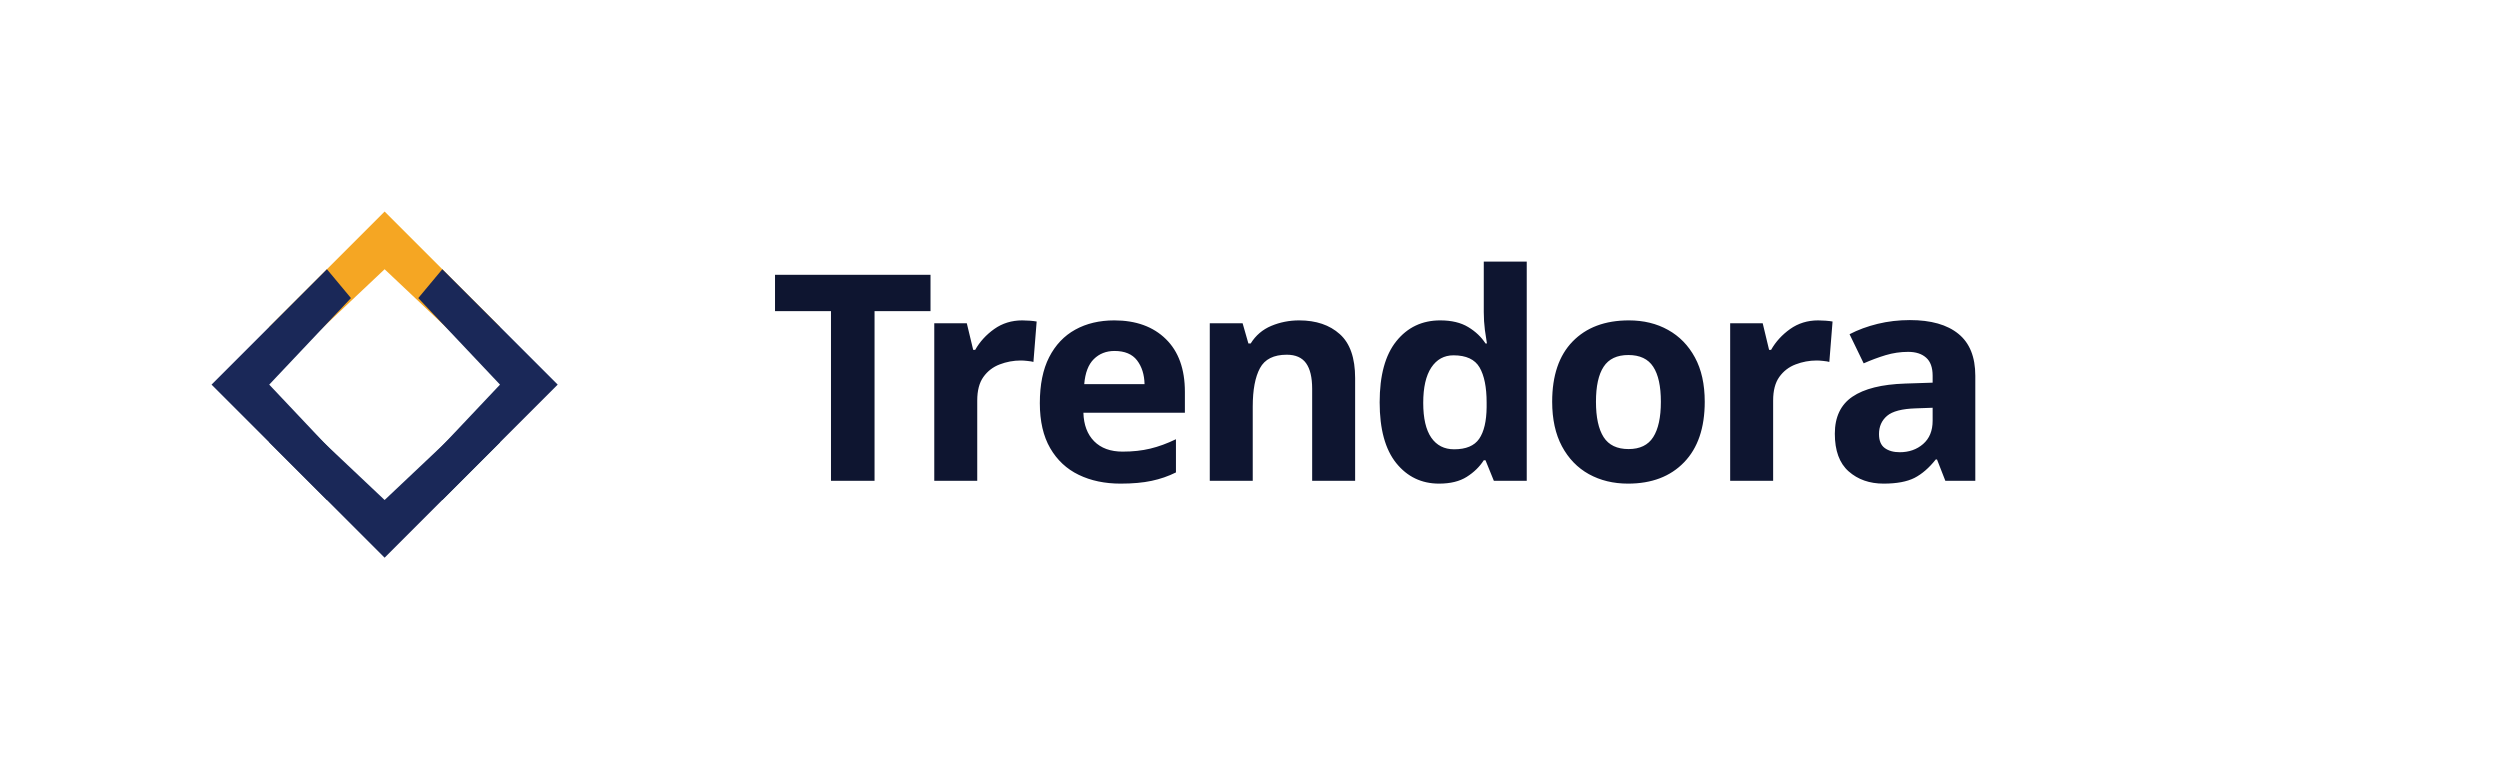
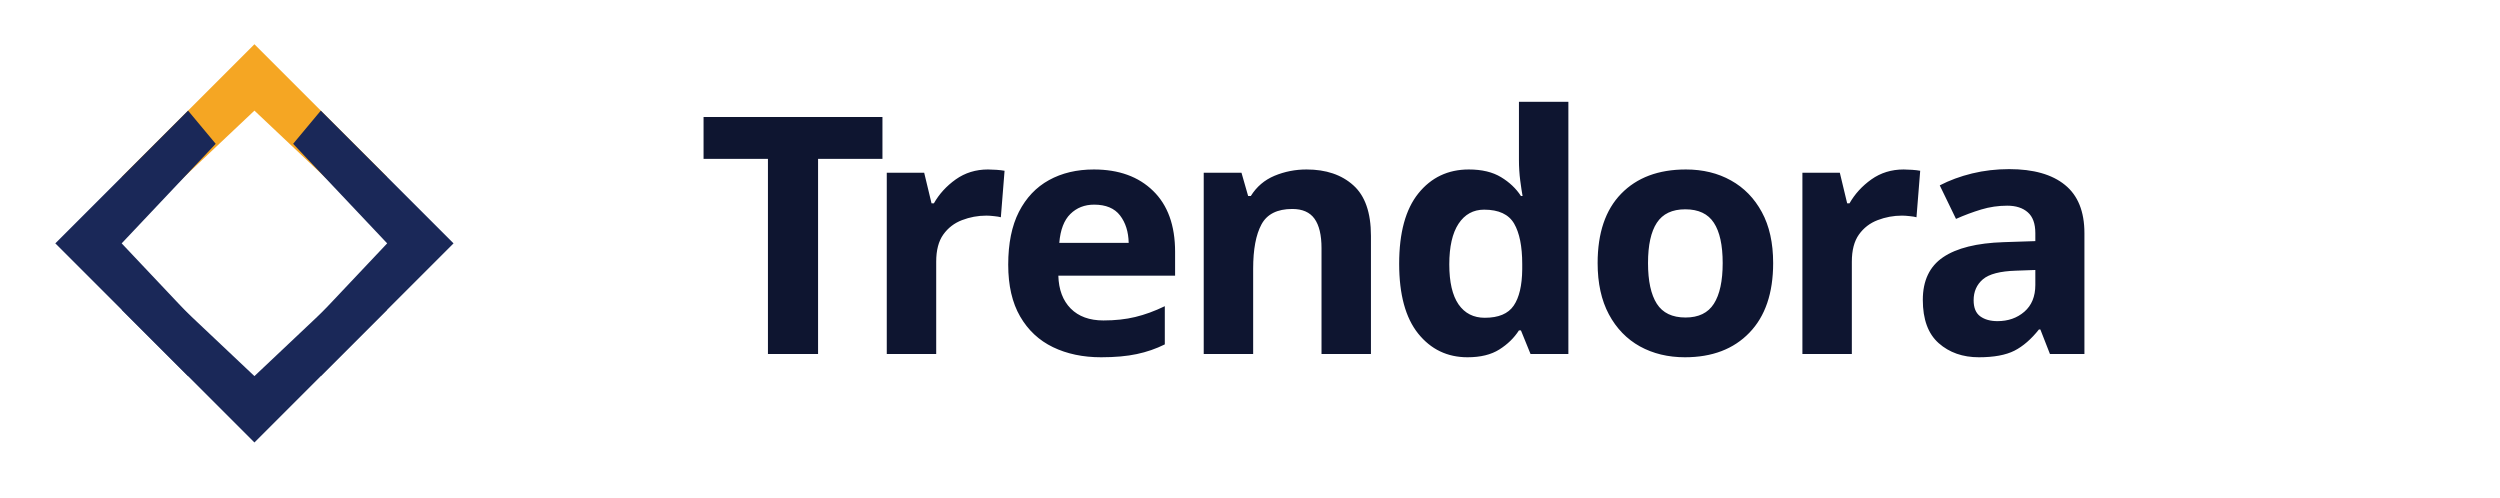
- <svg xmlns="http://www.w3.org/2000/svg" viewBox="0 0 520 160" width="520" height="160" role="img" aria-label="Trendora · Cycle Compass">
+ <svg xmlns="http://www.w3.org/2000/svg" viewBox="34 36 452 90" width="452" height="90" role="img" aria-label="Trendora · Cycle Compass">
  <g transform="translate(40,40)">
    <path d="M 40 4 L 64 28 L 58 33 L 40 16 L 22 33 L 16 28 Z" fill="#F5A623" />
    <path d="M 76 40 L 52 64 L 47 58 L 64 40 L 47 22 L 52 16 Z" fill="#1A2858" />
    <path d="M 40 76 L 16 52 L 22 47 L 40 64 L 58 47 L 64 52 Z" fill="#1A2858" />
    <path d="M 4 40 L 28 16 L 33 22 L 16 40 L 33 58 L 28 64 Z" fill="#1A2858" />
  </g>
  <text x="160" y="100" font-family="Manrope, sans-serif" font-weight="700" font-size="60" fill="#0E1530" letter-spacing="-0.035em">Trendora</text>
</svg>
